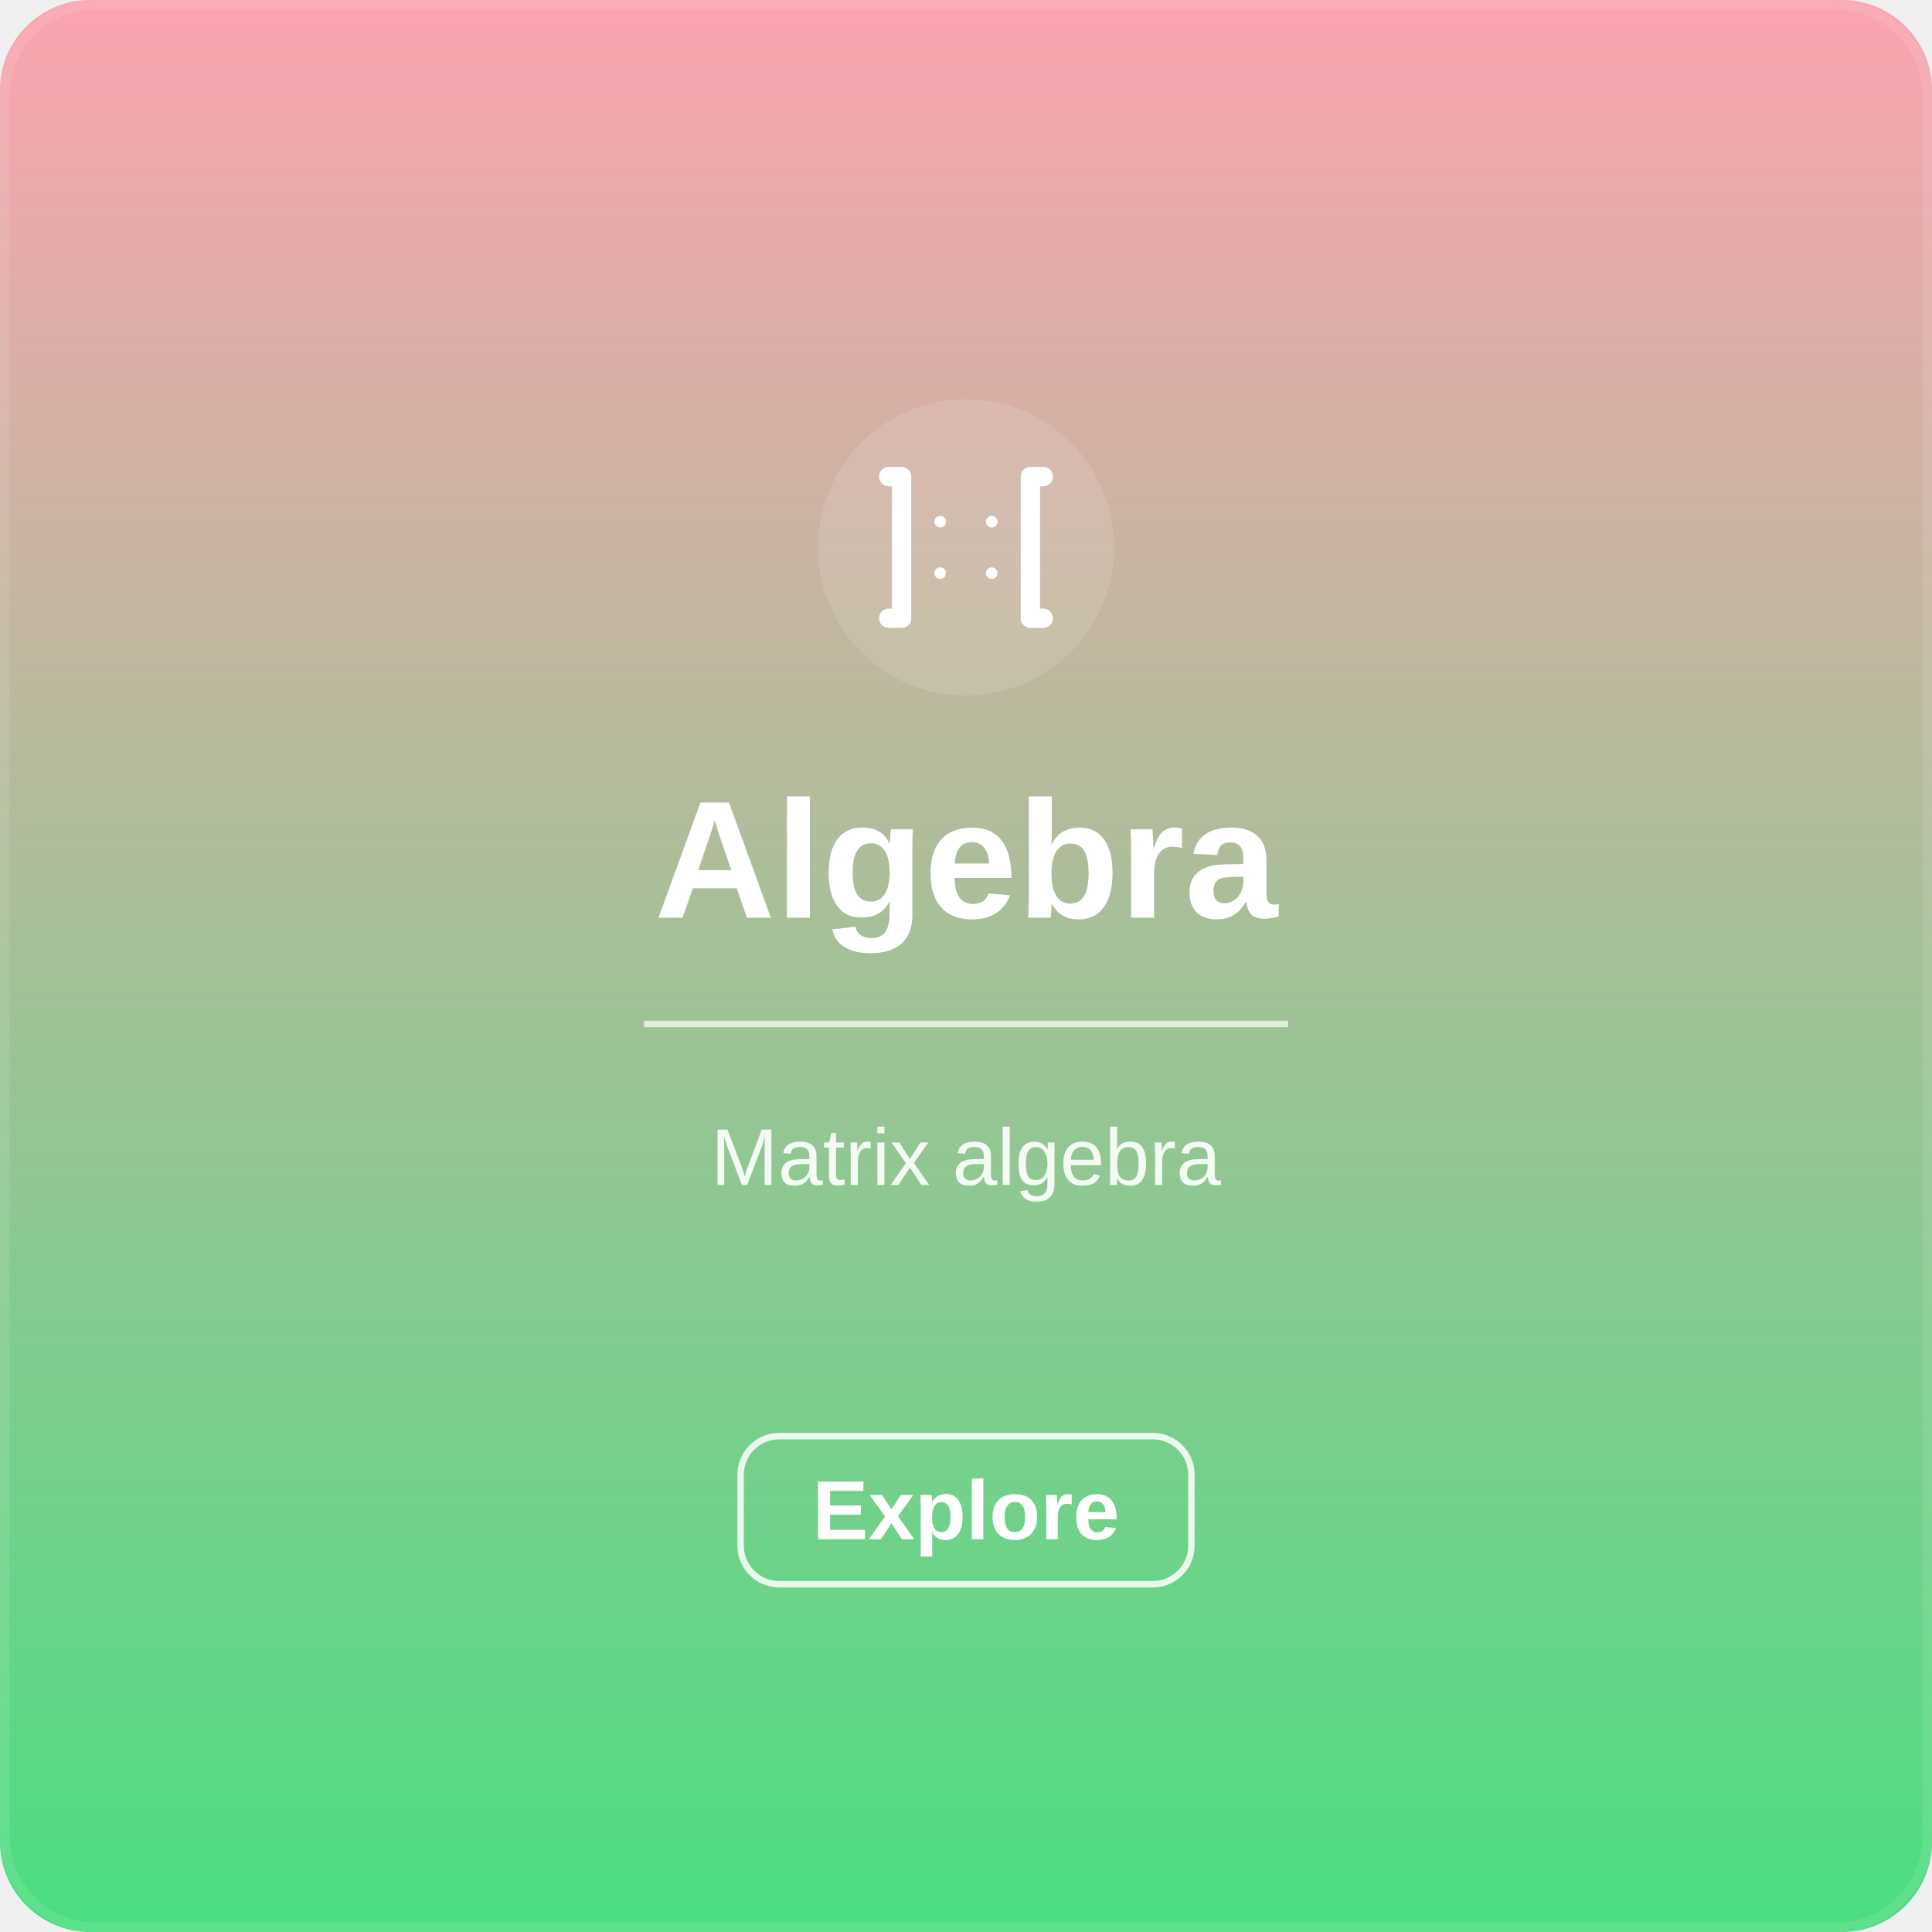
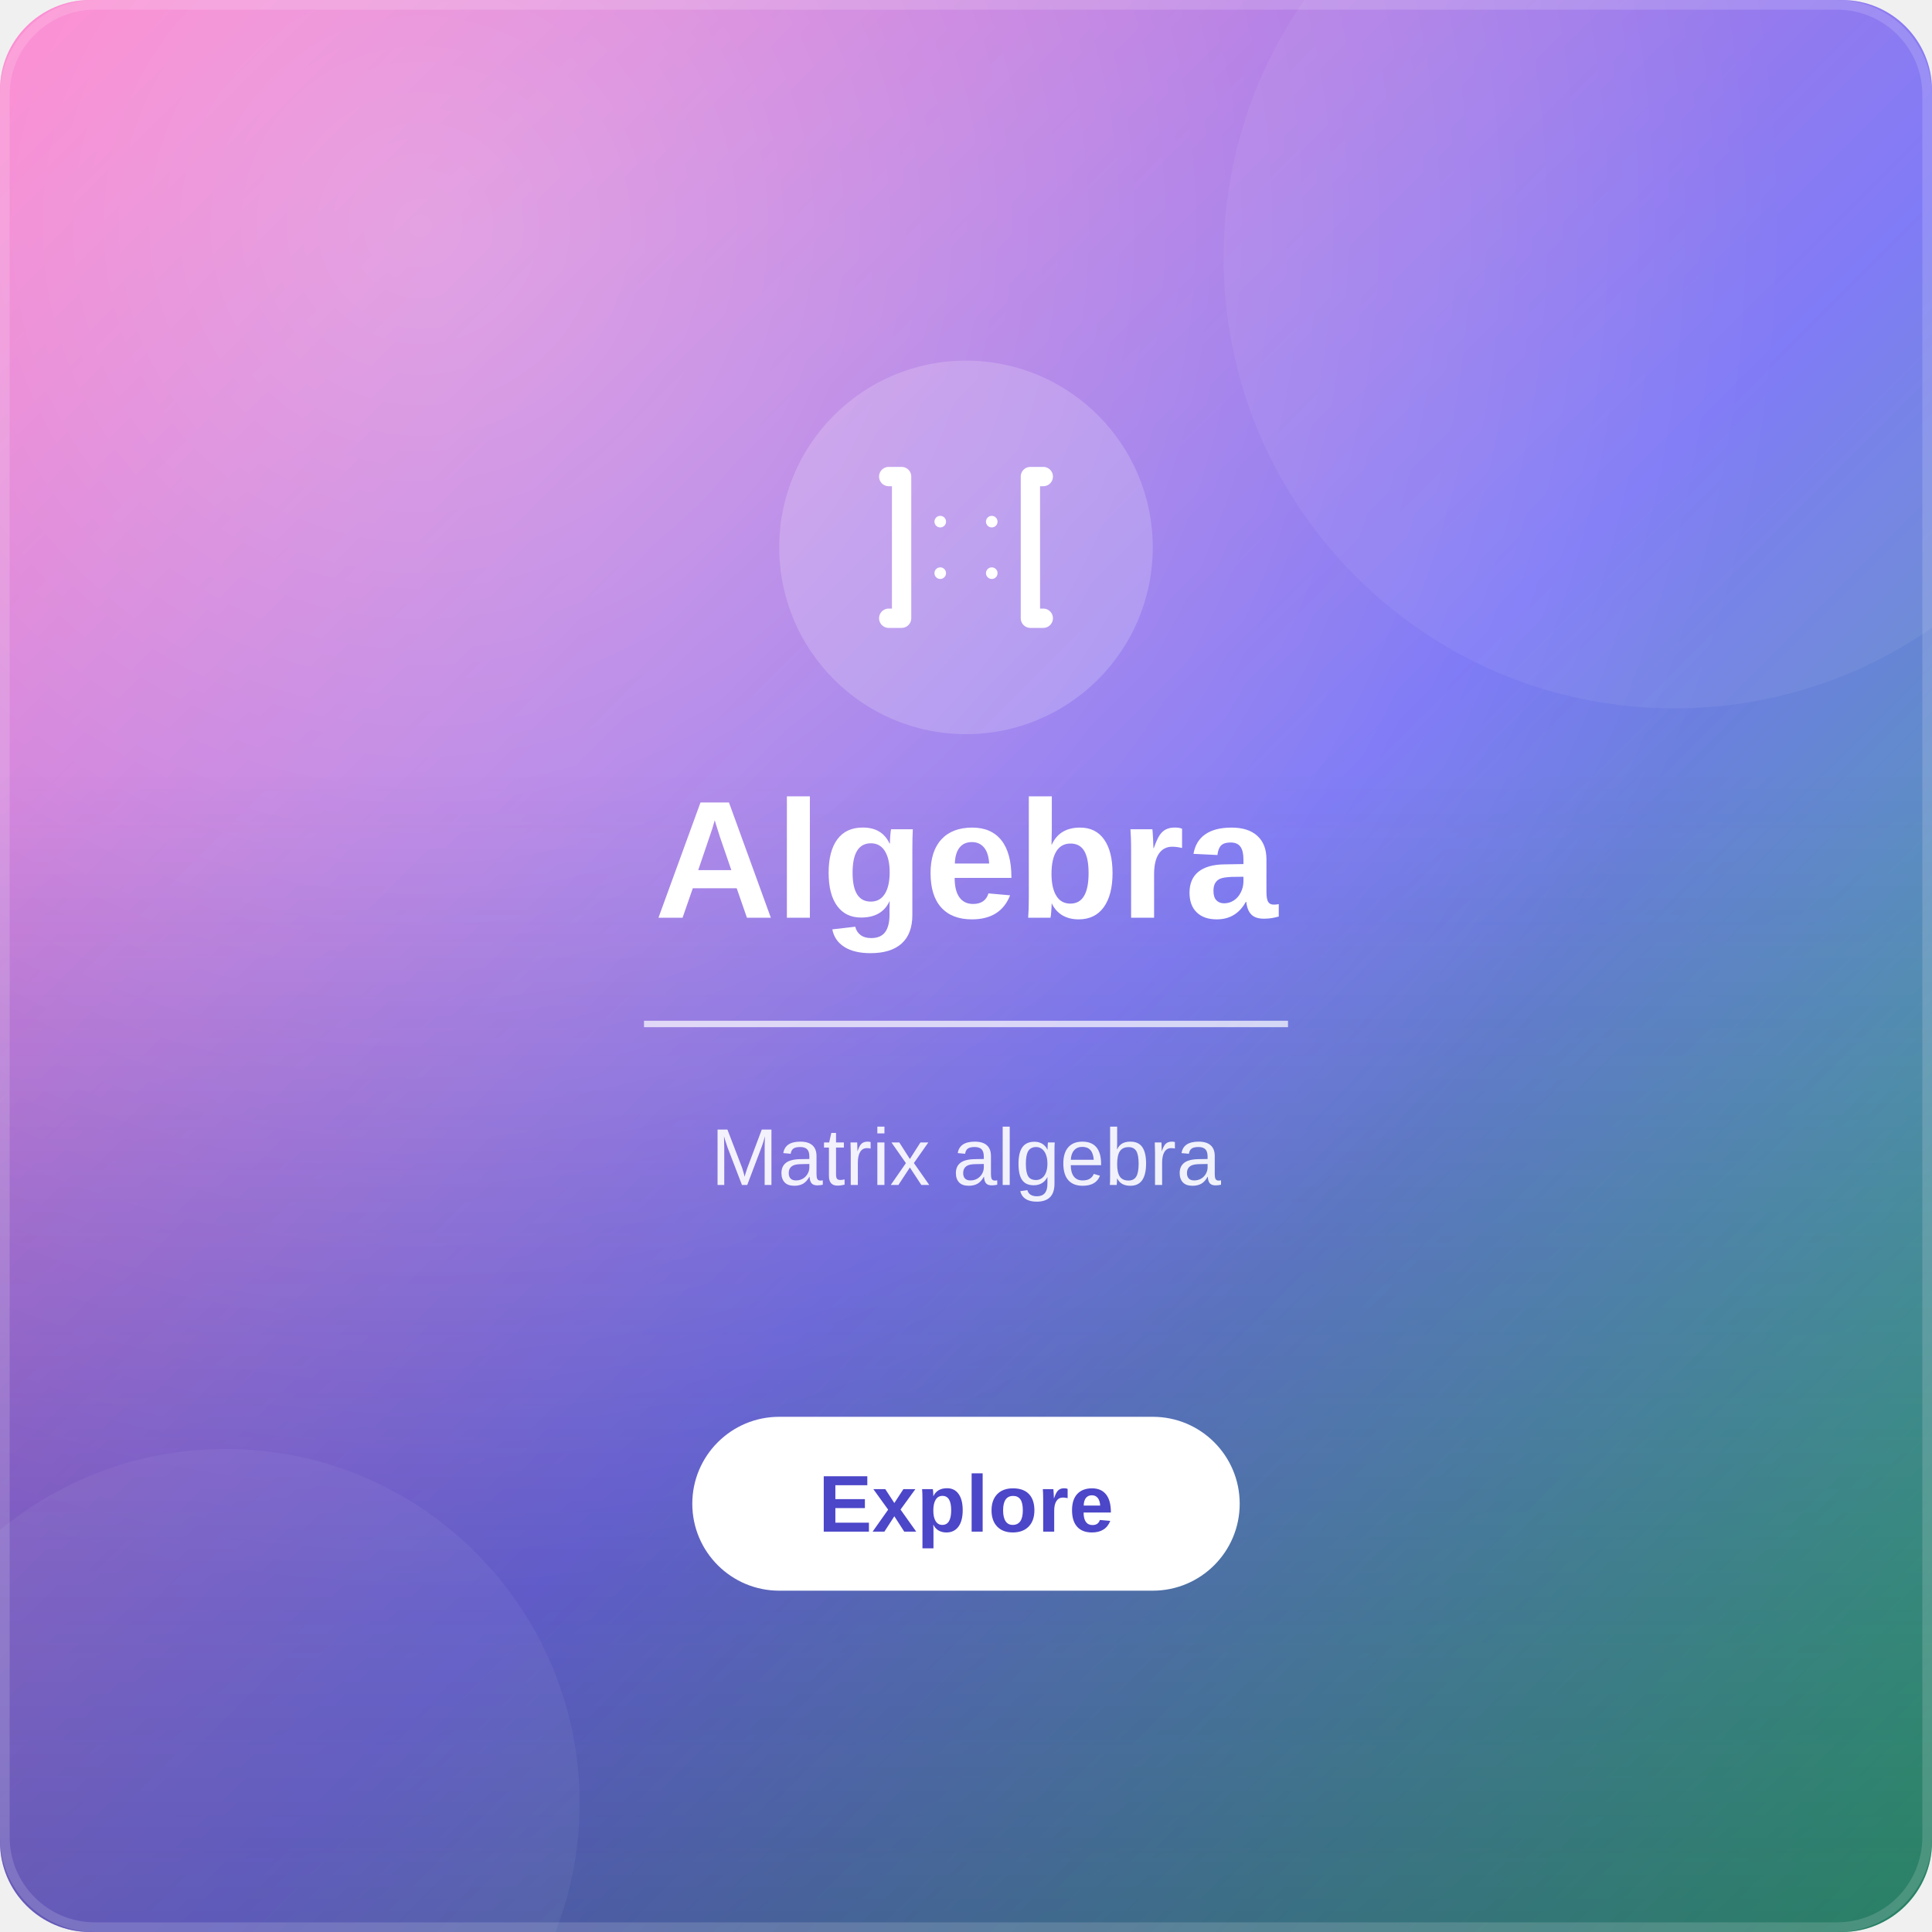
<svg xmlns="http://www.w3.org/2000/svg" width="600" height="600" viewBox="0 0 600 600">
  <defs>
-     <linearGradient id="bgGradient" x1="0%" y1="0%" x2="0%" y2="100%">
-       <stop offset="0%" stop-color="#FCA3AF" />
-       <stop offset="100%" stop-color="#4ade80" />
+     <linearGradient id="bgGradient" x1="0%" y1="0%" x2="100%" y2="100%">
+       <stop offset="0%" stop-color="#ff6ec4" />
+       <stop offset="55%" stop-color="#7873f5" />
+       <stop offset="100%" stop-color="#2fbf71" />
+     </linearGradient>
+     <radialGradient id="bgGlow" cx="22%" cy="12%" r="70%">
+       <stop offset="0%" stop-color="#FFFFFF" stop-opacity="0.35" />
+       <stop offset="100%" stop-color="#FFFFFF" stop-opacity="0" />
+     </radialGradient>
+     <linearGradient id="bgScrim" x1="0" y1="0" x2="0" y2="1">
+       <stop offset="40%" stop-color="#1e1b4b" stop-opacity="0" />
+       <stop offset="100%" stop-color="#1e1b4b" stop-opacity="0.38" />
    </linearGradient>
    <clipPath id="cardClip">
      <rect x="0" y="0" width="600" height="600" rx="28" ry="28" />
    </clipPath>
  </defs>
  <g clip-path="url(#cardClip)">
-     <rect x="0" y="0" width="600" height="600" fill="url(#bgGradient)" />
-     <circle cx="300" cy="170" r="46" fill="#FFFFFF" opacity="0.12" />
+     <g class="card-bg">
+       <rect width="600" height="600" fill="url(#bgGradient)" />
+       <rect width="600" height="600" fill="url(#bgGlow)" />
+       <rect width="600" height="600" fill="url(#bgScrim)" />
+       <circle cx="520" cy="80" r="140" fill="#FFFFFF" opacity="0.06" />
+       <circle cx="70" cy="560" r="110" fill="#FFFFFF" opacity="0.05" />
+     </g>
+     <circle cx="300" cy="170" r="58" fill="#FFFFFF" opacity="0.18" />
    <g transform="translate(300,170)">
      <g fill="none" stroke="#FFFFFF" stroke-width="6" stroke-linecap="round" stroke-linejoin="round">
        <path d="M-20 -22 v44 M-24 -22 h4 M-24 22 h4" />
        <path d="M20 -22 v44 M24 -22 h-4 M24 22 h-4" />
        <circle cx="-8" cy="-8" r="1.8" fill="#FFFFFF" stroke="none" />
        <circle cx="8" cy="-8" r="1.8" fill="#FFFFFF" stroke="none" />
        <circle cx="-8" cy="8" r="1.8" fill="#FFFFFF" stroke="none" />
        <circle cx="8" cy="8" r="1.8" fill="#FFFFFF" stroke="none" />
      </g>
    </g>
    <text x="300" y="285" text-anchor="middle" font-family="Arial, Helvetica, sans-serif" font-weight="800" font-size="52" fill="#FFFFFF">Algebra</text>
    <line x1="200" y1="318" x2="400" y2="318" stroke="#FFFFFF" stroke-width="2" opacity="0.7" />
    <text x="300" y="368" text-anchor="middle" font-family="Arial, Helvetica, sans-serif" font-weight="400" font-size="25" fill="#FFFFFF" opacity="0.9">Matrix algebra</text>
-     <rect x="230" y="446" width="140" height="46" rx="12" ry="12" fill="none" stroke="#FFFFFF" stroke-width="2" opacity="0.85" />
-     <text x="300" y="469" text-anchor="middle" dominant-baseline="central" font-family="Arial, Helvetica, sans-serif" font-weight="700" font-size="26" fill="#FFFFFF">Explore</text>
+     <rect x="215" y="440" width="170" height="54" rx="27" ry="27" fill="#FFFFFF" />
+     <text x="300" y="467" text-anchor="middle" dominant-baseline="central" font-family="Arial, Helvetica, sans-serif" font-weight="700" font-size="25" fill="#4c46c9">Explore</text>
  </g>
-   <rect x="1.5" y="1.5" width="597" height="597" rx="28" ry="28" fill="none" stroke="#FFFFFF" stroke-opacity="0.1" stroke-width="3" />
+   <rect x="1.5" y="1.5" width="597" height="597" rx="28" ry="28" fill="none" stroke="#FFFFFF" stroke-opacity="0.15" stroke-width="3" />
</svg>
